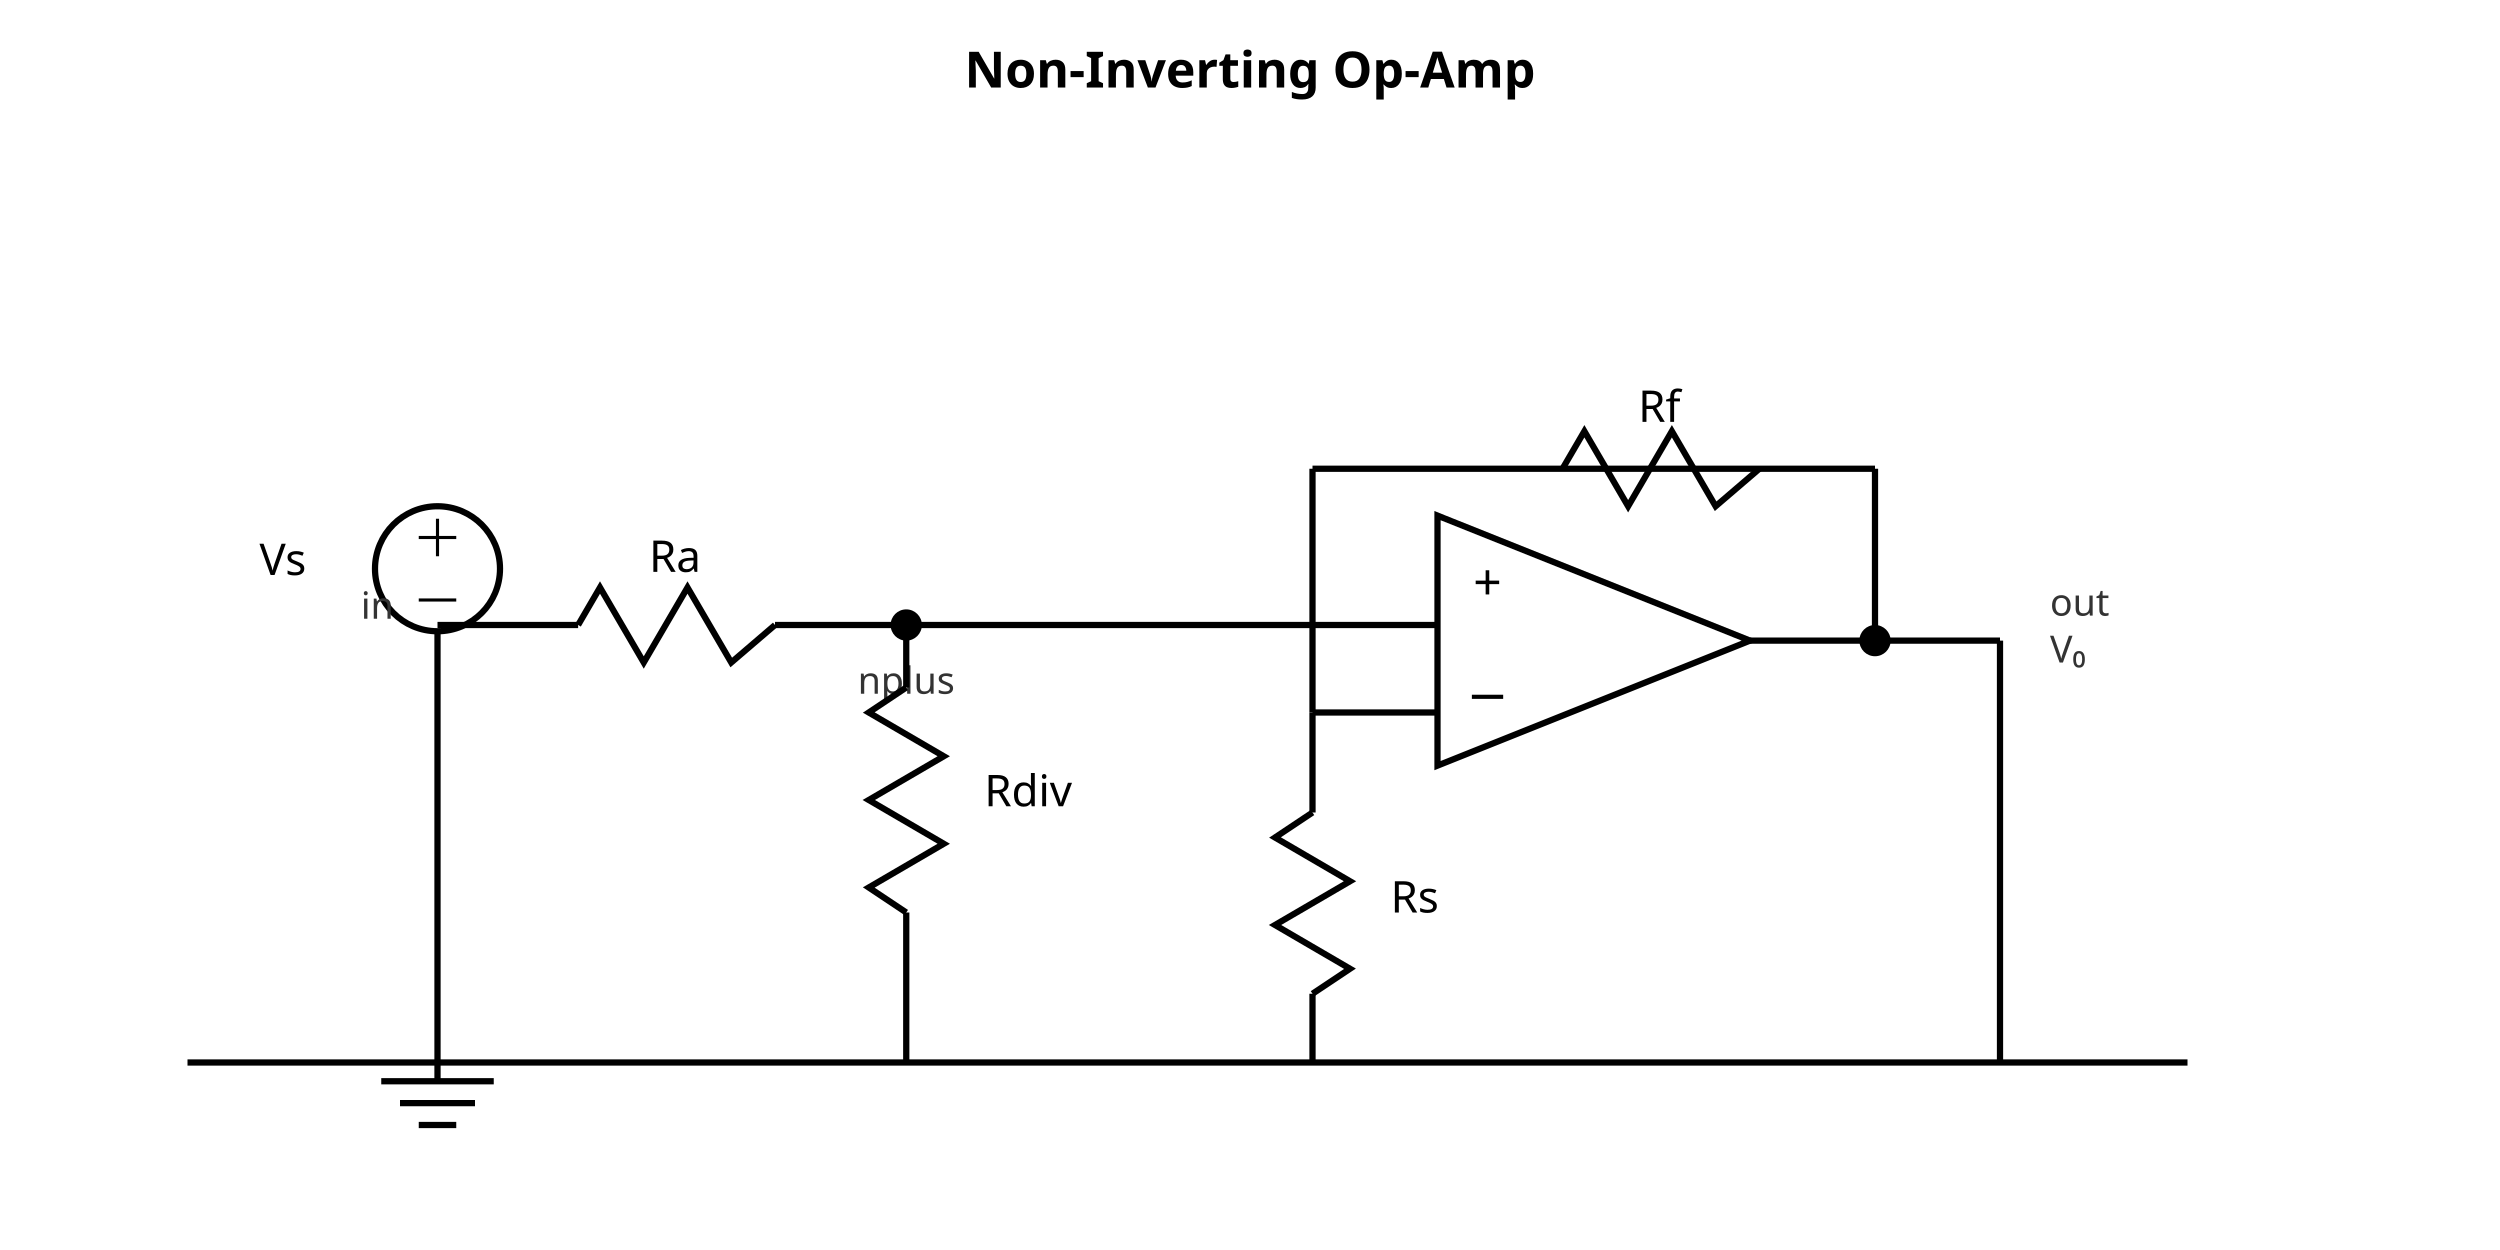
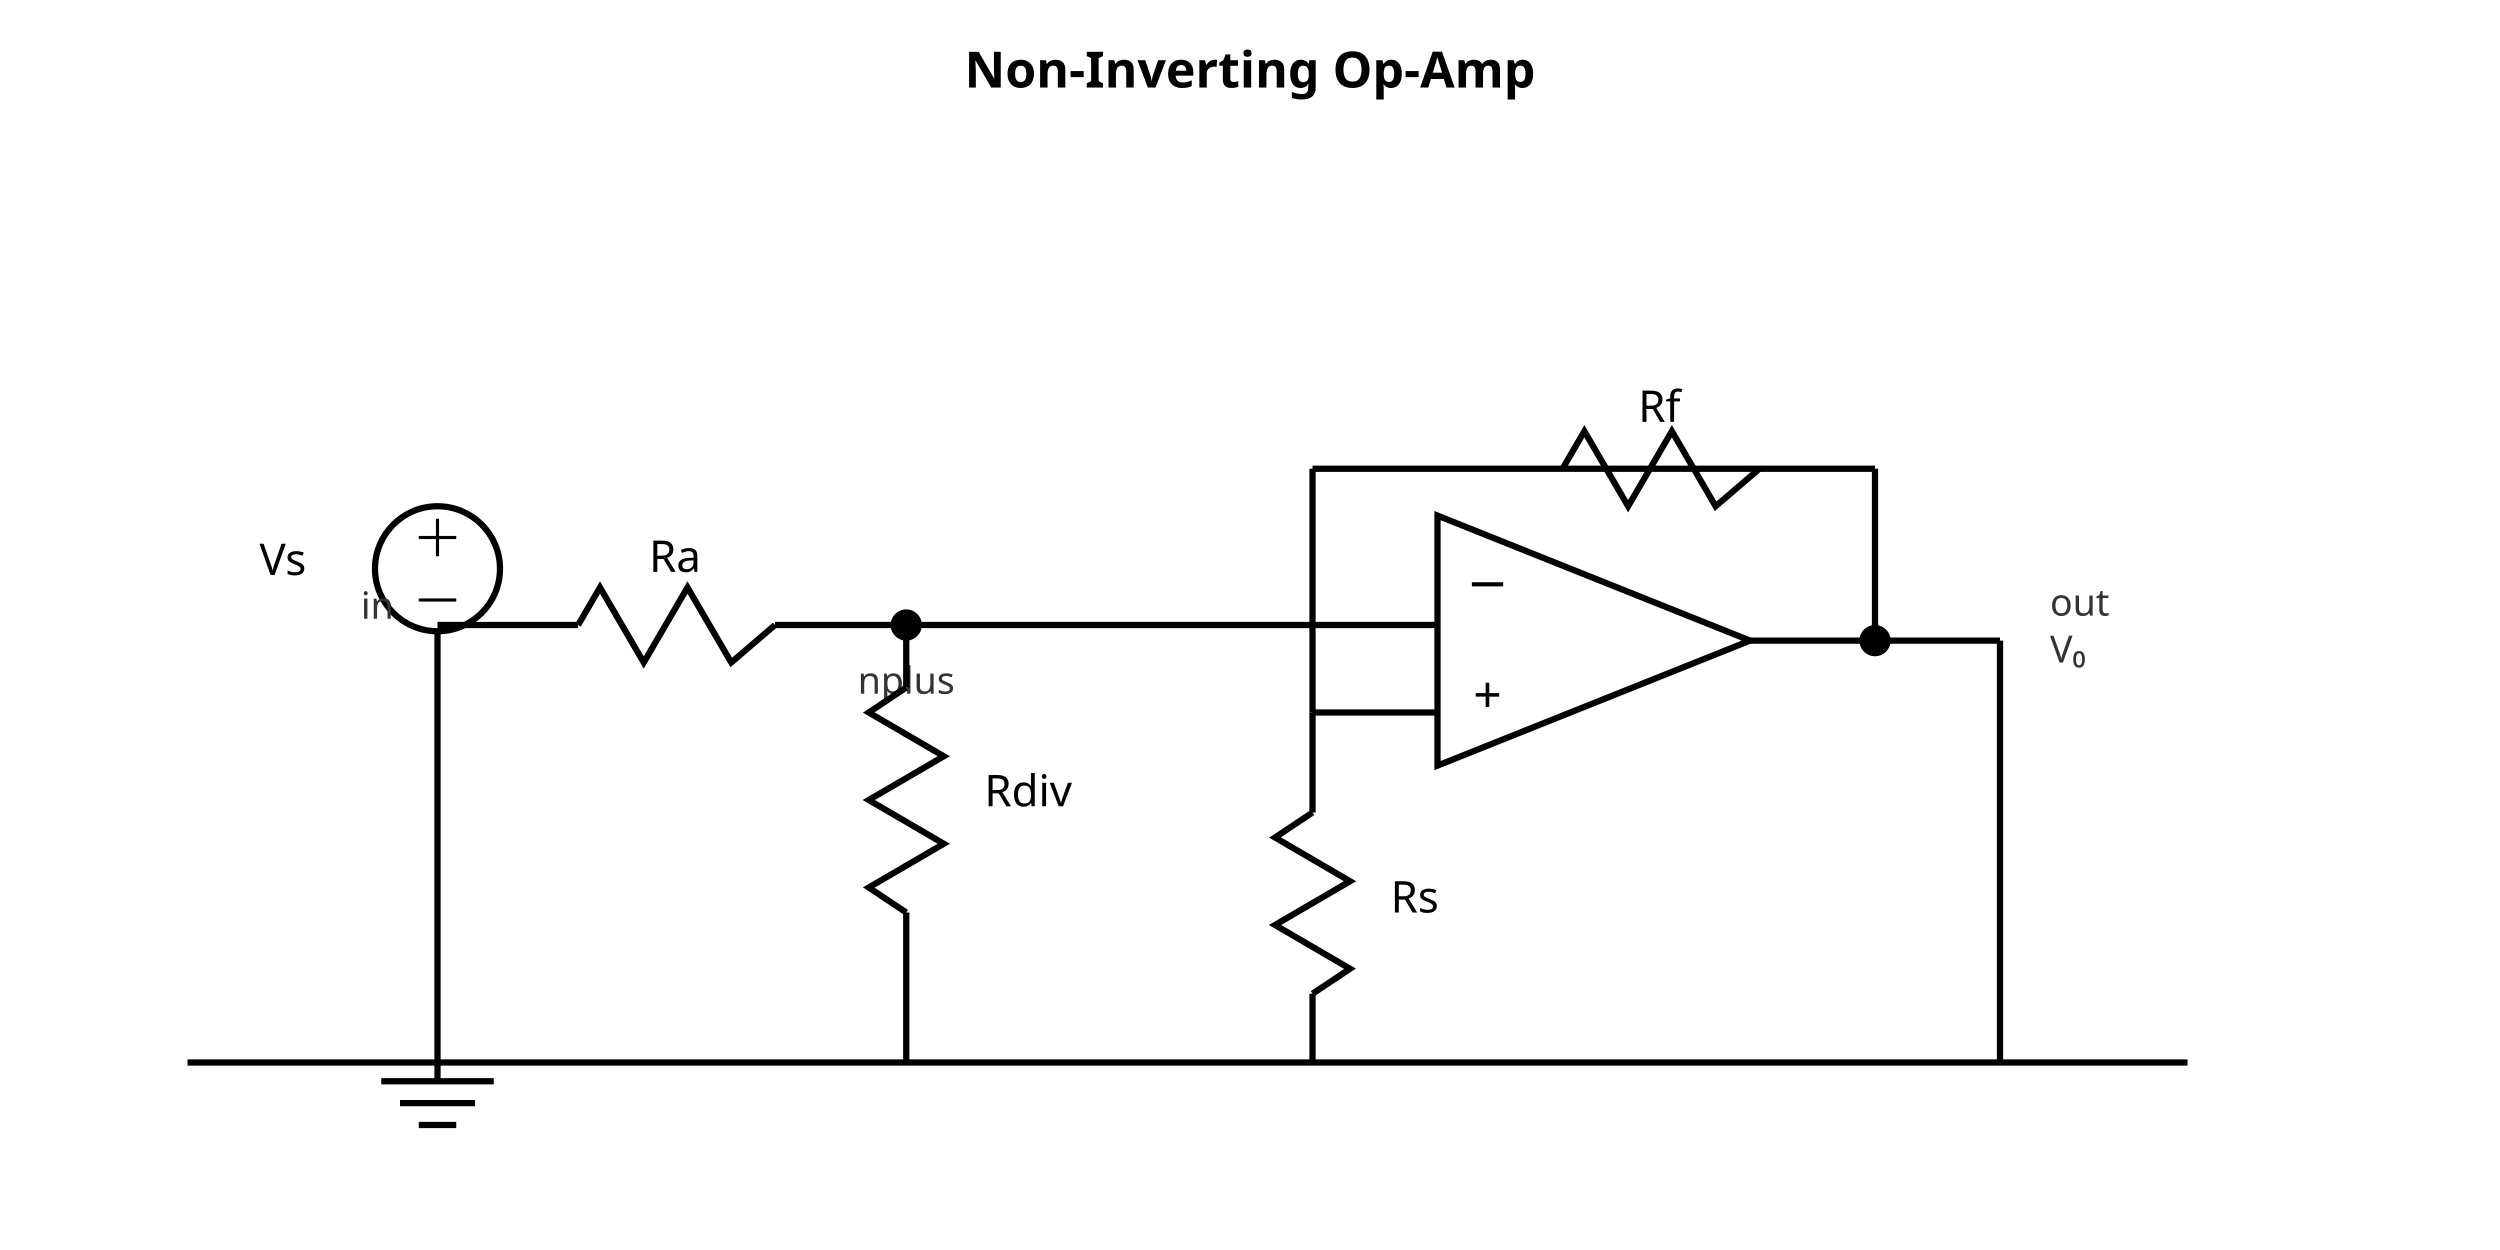
<svg xmlns="http://www.w3.org/2000/svg" viewBox="0 0 800 400" width="800" height="400">
  <style>
    text { font-family: sans-serif; font-size: 16px; fill: black; }
    .label { font-size: 14px; }
    .node { font-size: 12px; fill: #333; }
    .wire { stroke: black; stroke-width: 2; fill: none; }
    .sym-filled { stroke: black; stroke-width: 2; fill: white; }
    .thin { stroke: black; stroke-width: 1; fill: none; }
  </style>
  <rect width="800" height="400" fill="white" />
  <text x="400" y="28" text-anchor="middle" font-size="18" font-weight="bold">Non-Inverting Op-Amp</text>
  <line class="wire" x1="60" y1="340" x2="700" y2="340" />
  <line class="wire" x1="140" y1="340" x2="140" y2="346" />
  <line class="wire" x1="122" y1="346" x2="158" y2="346" />
  <line class="wire" x1="128" y1="353" x2="152" y2="353" />
  <line class="wire" x1="134" y1="360" x2="146" y2="360" />
  <line class="wire" x1="140" y1="200" x2="140" y2="162" />
  <circle class="sym-filled" cx="140" cy="182" r="20" />
  <line class="thin" x1="134" y1="172" x2="146" y2="172" />
  <line class="thin" x1="140" y1="166" x2="140" y2="178" />
  <line class="thin" x1="134" y1="192" x2="146" y2="192" />
  <line class="wire" x1="140" y1="202" x2="140" y2="340" />
  <text id="slot-Vs" class="label" x="98" y="184" text-anchor="end">Vs</text>
  <text class="node" x="126" y="198" text-anchor="end">in</text>
  <line class="wire" x1="140" y1="200" x2="185" y2="200" />
  <polyline class="wire" points="185,200 192,188 206,212 220,188 234,212 248,200" />
  <line class="wire" x1="248" y1="200" x2="290" y2="200" />
  <text id="slot-Ra" class="label" x="216" y="183" text-anchor="middle">Ra</text>
  <circle cx="290" cy="200" r="5" fill="black" />
  <text class="node" x="290" y="222" text-anchor="middle">nplus</text>
  <line class="wire" x1="290" y1="200" x2="290" y2="220" />
  <polyline class="wire" points="290,220 278,228 302,242 278,256 302,270 278,284 290,292" />
  <line class="wire" x1="290" y1="292" x2="290" y2="340" />
  <text id="slot-Rdiv" class="label" x="315" y="258" text-anchor="start">Rdiv</text>
  <line class="wire" x1="290" y1="200" x2="460" y2="200" />
  <polygon class="sym-filled" points="460,165 460,245 560,205" />
-   <text x="476" y="192" text-anchor="middle" font-size="16">+</text>
-   <text x="476" y="228" text-anchor="middle" font-size="14">−</text>
+   <text x="476" y="192" text-anchor="middle" font-size="14">−</text>
+   <text x="476" y="228" text-anchor="middle" font-size="16">+</text>
  <line class="wire" x1="460" y1="228" x2="420" y2="228" />
  <line class="wire" x1="420" y1="228" x2="420" y2="150" />
  <line class="wire" x1="420" y1="228" x2="420" y2="260" />
  <polyline class="wire" points="420,260 408,268 432,282 408,296 432,310 420,318" />
  <line class="wire" x1="420" y1="318" x2="420" y2="340" />
  <text id="slot-Rs" class="label" x="445" y="292" text-anchor="start">Rs</text>
  <line class="wire" x1="560" y1="205" x2="640" y2="205" />
  <circle cx="600" cy="205" r="5" fill="black" />
  <line class="wire" x1="600" y1="205" x2="600" y2="150" />
  <line class="wire" x1="600" y1="150" x2="440" y2="150" />
  <polyline class="wire" points="500,150 507,138 521,162 535,138 549,162 563,150" />
  <line class="wire" x1="420" y1="150" x2="440" y2="150" />
  <text id="slot-Rf" class="label" x="531" y="135" text-anchor="middle">Rf</text>
  <line class="wire" x1="640" y1="205" x2="640" y2="340" />
  <text class="node" x="656" y="197" text-anchor="start">out</text>
  <text id="slot-node-out" class="node" x="656" y="212" text-anchor="start">V₀</text>
</svg>
